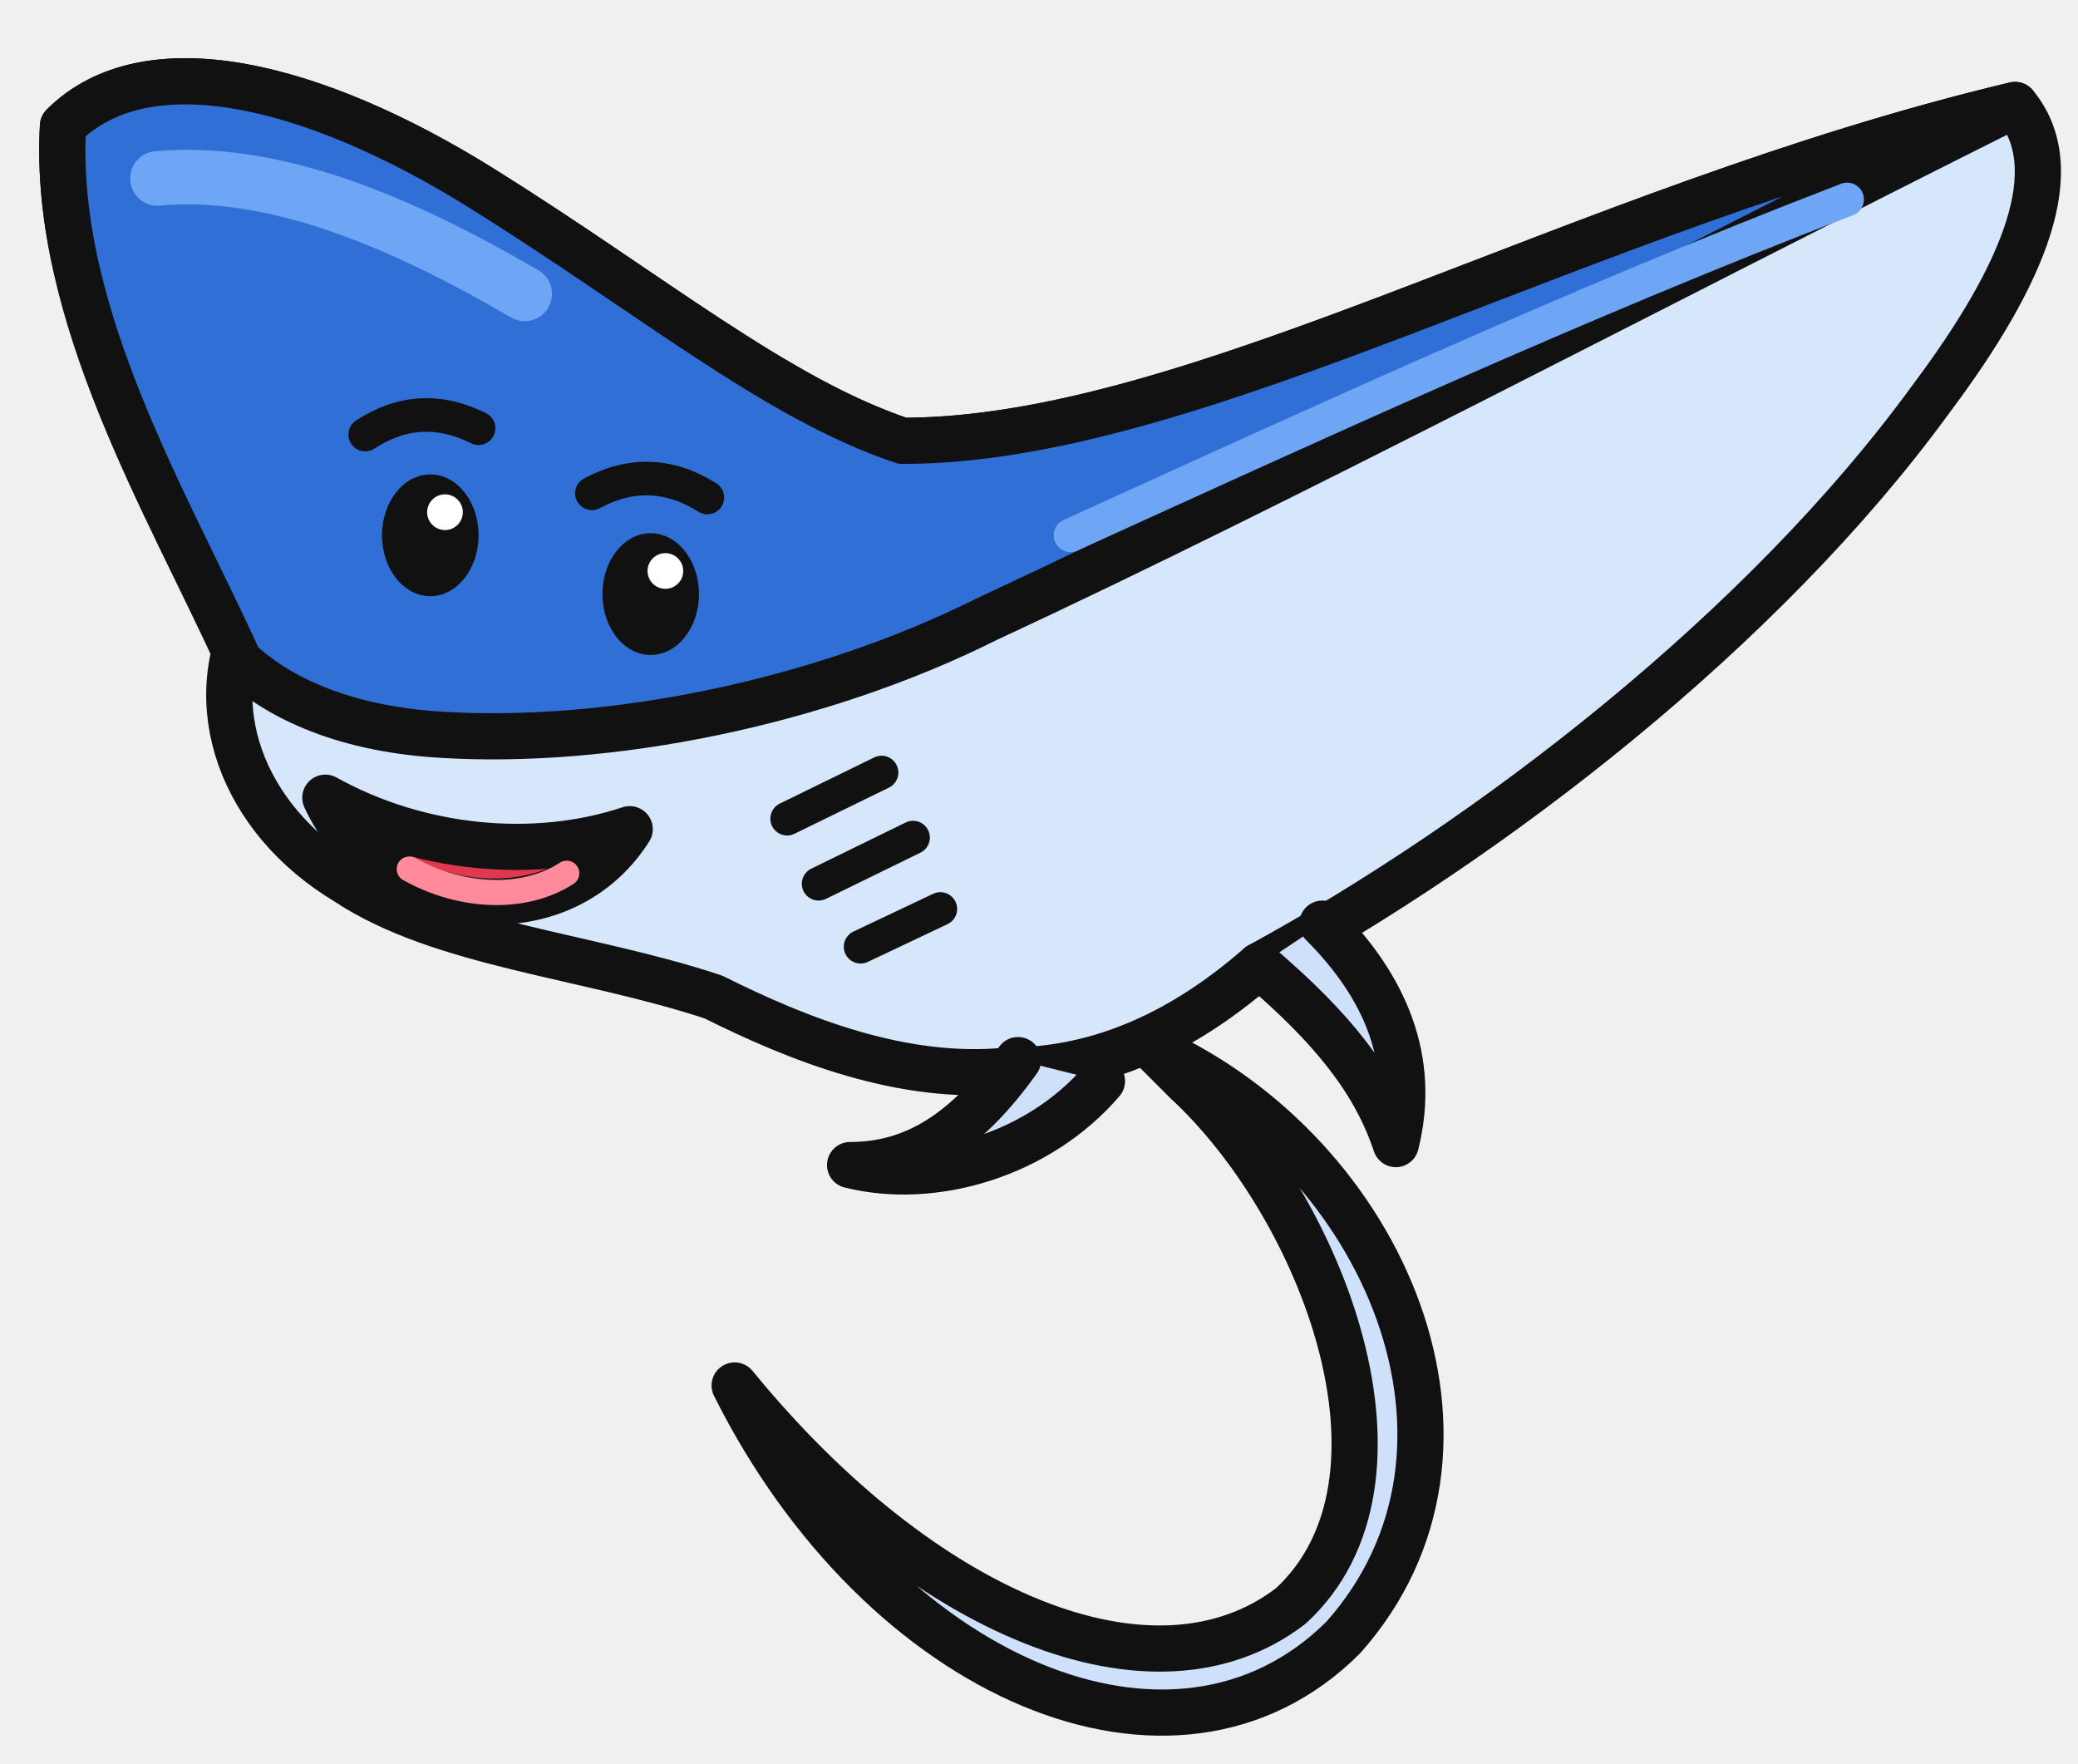
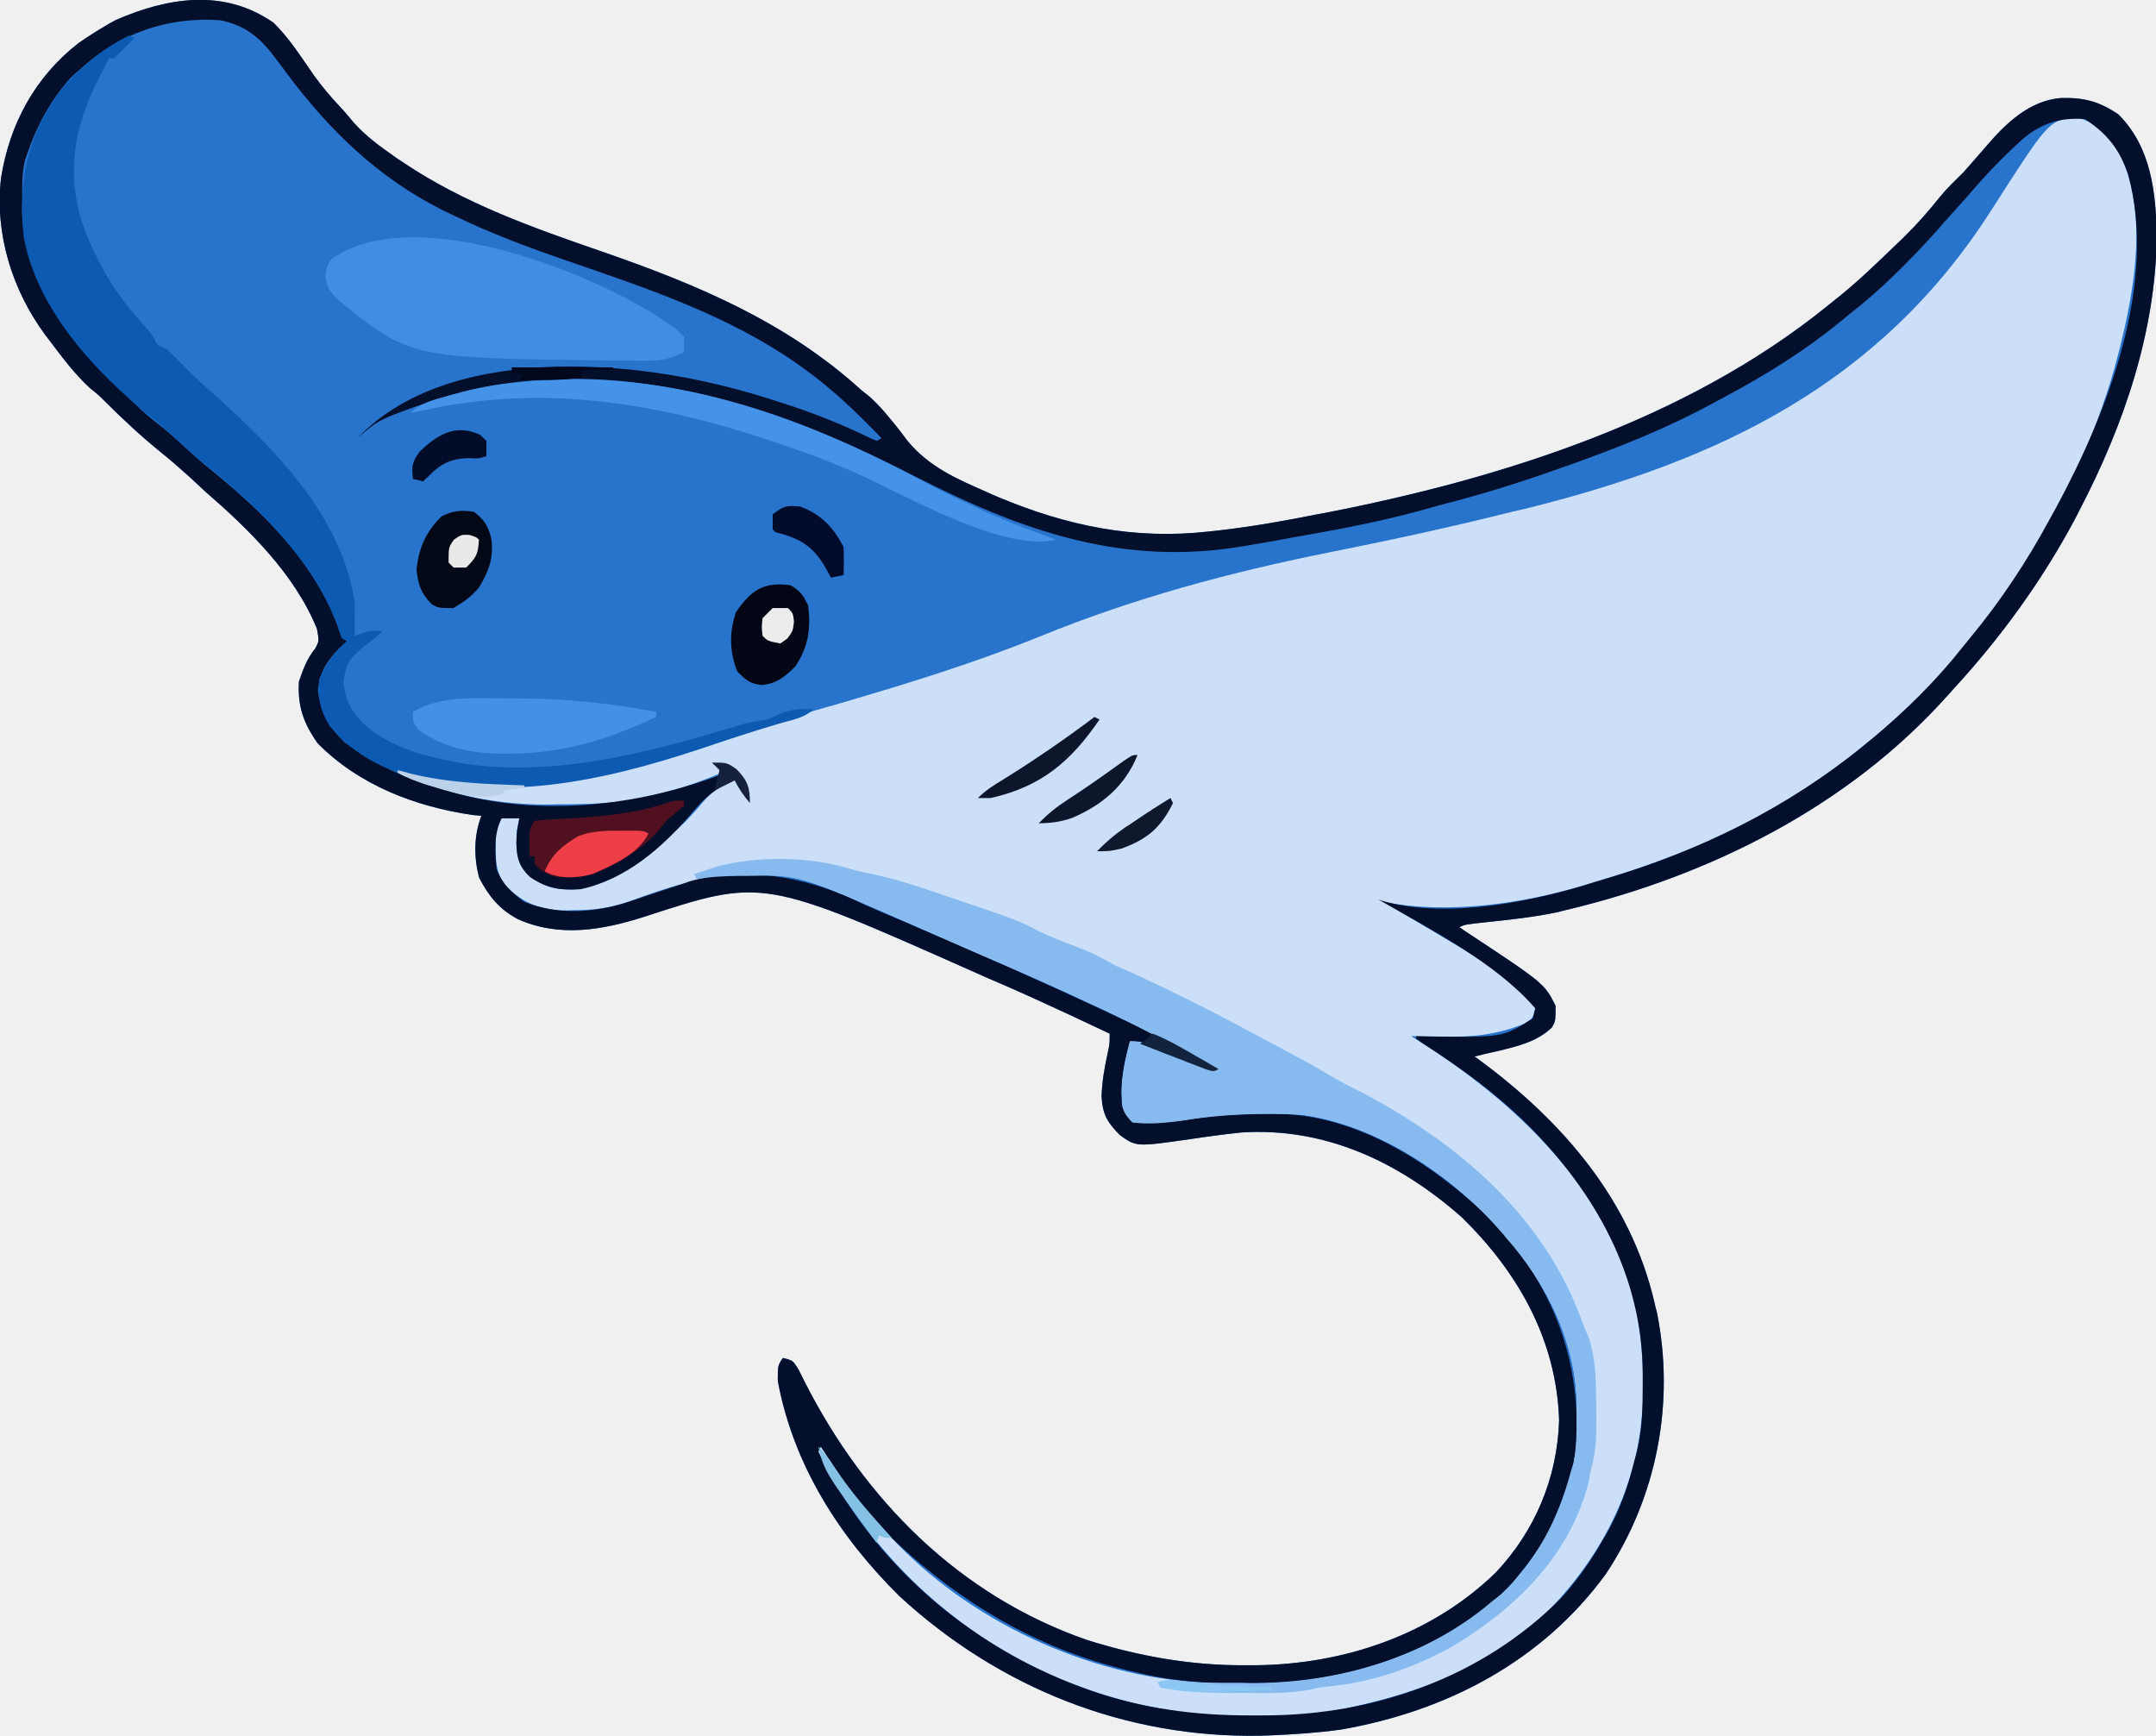
- <svg xmlns="http://www.w3.org/2000/svg" viewBox="1 0 99 84" fill="none" stroke="#111" stroke-width="2.2" stroke-linejoin="round" stroke-linecap="round">
-   <path d="M56 50 C67 55 73 69 65 78 C57 86 43 80 36 66 C45 77 56 81.5 62.5 76.5 C69 70.5 64 57.5 57.5 51.5 Z" fill="#cfe0fb" />
-   <path d="M4 6 C8 2 16 4 24 9 C32 14 38 19 44 21 C58 21 76 10 97 5 C99.5 8 97.5 13 93 19 C85 30 72 40 61 46 C57 49.5 53 51 49 51 C44 51.5 39 49.5 35 47.5 C29 45.5 22 45 17.5 42 C12.5 39 10.5 33.5 13 29 C9 24 3.5 15 4 6 Z" fill="#d6e6fb" />
-   <path d="M4 6 C8 2 16 4 24 9 C32 14 38 19 44 21 C58 21 76 10 97 5 C80 13.5 62 23 48 29.5 C40 33.5 30 35.5 22 35 C17 34.7 14 33 12.4 31.5 C9 24 3.5 15 4 6 Z" fill="#2f6fd6" />
-   <path d="M8.5 8.5 C14 8 20 10.5 26 14" stroke="#6ea5f5" stroke-width="2.6" />
-   <path d="M52 25.5 C63 20.5 76 14.5 89 9.5" stroke="#6ea5f5" stroke-width="1.6" />
-   <path d="M49.5 50.5 C47 54 44.5 55.5 41.5 55.5 C45.5 56.5 50.5 55 53.5 51.5" fill="#cfe0fb" />
-   <path d="M61 46 C64.5 49 66.5 51.5 67.5 54.5 C68.5 50.5 67 47 64 44" fill="#cfe0fb" />
-   <path d="M38.5 39 L43 36.8 M40 42.1 L44.5 39.9 M42 45.1 L45.8 43.3" stroke-width="1.6" />
-   <ellipse cx="21.5" cy="25.5" rx="2.3" ry="2.9" fill="#111" stroke="none" />
-   <ellipse cx="32" cy="28.3" rx="2.3" ry="2.9" fill="#111" stroke="none" />
-   <circle cx="22.2" cy="24.4" r=".85" fill="#fff" stroke="none" />
-   <circle cx="32.7" cy="27.2" r=".85" fill="#fff" stroke="none" />
-   <path d="M18.4 20.7 Q21 19 23.8 20.4 M29.2 23.5 Q32 22 34.7 23.7" stroke-width="1.6" />
-   <path d="M16.5 38 C19 43.5 27.5 45 31 39.5 C26.5 41 21 40.5 16.5 38 Z" fill="#e0384f" />
-   <path d="M20.5 41.4 C23 42.8 26 42.9 28 41.6" stroke="#ff8a9b" stroke-width="1.2" />
+ <svg xmlns="http://www.w3.org/2000/svg" viewBox="0 0 851 685">
+   <path d="M0 0 C6.3 6.2 11 13.7 16 20.9 C19.1 25.1 22.3 29 25.9 32.8 C28 35 29.9 37.3 31.8 39.6 C36.6 44.9 42.1 48.9 48 53 C48.5 53.4 48.5 53.4 51.1 55.1 C75.4 71.4 102.1 80.8 129.6 90.3 C167.1 103.3 202.3 118 232 145 C233.2 145.9 234.3 146.9 235.5 147.8 C238.4 150.5 240.8 153.1 243.2 156.1 C244 157.1 244.8 158 245.6 159 C247.2 161 248.7 163 250.2 165 C258.5 175.1 269.3 179.9 281 185 C281.8 185.4 281.8 185.4 286 187.2 C313.2 198.6 339.7 204.1 369.1 200.8 C370.3 200.7 371.5 200.5 372.8 200.4 C386 198.9 399 196.6 412 194 C412.5 193.9 412.5 193.9 415.3 193.4 C484.5 179.9 557.4 156.9 613 112 C613.9 111.3 614.7 110.6 615.6 109.9 C624.6 102.9 632.8 94.9 641 87 C642 86.1 643 85.1 644 84.1 C649 79.2 653.5 74 657.9 68.5 C660.7 65.1 663.9 62.1 667 59 C670.1 55.5 673.1 52.1 676.1 48.6 C683.8 39.6 693 30.8 705.3 29.7 C714.4 29.4 720.6 31 728.2 36.2 C741.1 49.1 743 67 743.3 84.4 C742.8 122.2 730.3 158.7 713 192 C712.3 193.3 711.6 194.7 710.9 196.1 C697.9 220.4 681.7 242.7 663 263 C662.2 264 661.3 264.9 660.4 265.9 C621.5 309.3 567.1 336.5 511 350 C509.7 350.3 508.3 350.6 507 351 C497.6 353 488.1 354 478.7 355 C470.2 355.9 470.2 355.9 468 357 C468.4 357.2 468.4 357.2 470.1 358.4 C501.6 379.2 501.6 379.2 506 388 C506 394 506 394 504.5 396.6 C498.6 402.2 491.2 403.9 483.5 405.8 C482.6 406 482.6 406 478.1 407 C476.7 407.4 475.4 407.7 474 408 C474.7 408.5 475.4 409 476.2 409.6 C508.7 433.6 535.6 464.6 545 505 C545.3 506.3 545.6 507.7 546 509 C553.2 544.7 546 581.9 525.9 612.2 C500.7 646.8 462.9 666.5 421.2 673.7 C411.8 675 402.4 675.6 393 676 C392 676 390.9 676.1 389.9 676.1 C336.2 677.2 286.3 657.2 247 621 C223.3 597.6 205.1 569.1 199 536 C199 530 199 530 201 527 C205 528 205 528 207.2 531.6 C208 533.2 208.8 534.8 209.6 536.4 C233.3 583.1 270.6 620.7 320.7 638.2 C341.2 644.7 361.8 648.4 383.3 648.3 C384.8 648.3 386.2 648.3 387.7 648.3 C422.6 647.9 457.1 636.3 482.4 611.7 C497.9 595.3 506.7 574.3 507.4 551.6 C506.4 519.9 491.2 493.1 468.8 471.3 C444.1 449.6 415.1 435.9 382 438 C375.3 438.7 368.6 439.6 362 440.6 C340.5 443.7 340.5 443.7 334 439 C329 433.9 327.2 430.9 326.8 423.7 C327 417.7 328 412.2 329.3 406.3 C330 403 330 403 330 399 C325.3 396.8 320.7 394.6 316 392.4 C314.7 391.8 313.4 391.2 312.1 390.6 C304.1 386.9 296.1 383.2 288 379.7 C284 378 280.1 376.3 276.1 374.5 C193.1 337.6 193.1 337.6 146.5 352.8 C129.9 358.1 112.7 361.2 96.2 353.7 C88.9 349.7 84.9 344.7 81.1 337.4 C79 329.2 79 320.9 82 313 C80.9 312.9 79.8 312.8 78.6 312.7 C55.9 309.4 33.7 300.9 17.4 284.4 C11.8 276.5 9.4 269.7 10 260 C11.7 255.1 13.1 251.1 16.4 247 C18 244 18 244 17.1 239.2 C8.4 217.7 -9.7 200 -27 185 C-28.9 183.2 -30.9 181.4 -32.8 179.6 C-36.6 176.2 -40.4 172.8 -44.4 169.6 C-52.2 163.3 -59.6 156.4 -66.7 149.3 C-69 147 -69 147 -72.6 144.1 C-78.5 138.6 -83.2 132.4 -88 126 C-88.7 125.1 -89.3 124.3 -90 123.4 C-103.2 105.5 -110.1 83.5 -107.6 61.3 C-104.2 39.9 -94.2 21.4 -77 8 C-73.4 5.5 -69.8 3.2 -66 1 C-65.4 0.6 -65.4 0.6 -62.3 -1.1 C-41.6 -10.1 -19.5 -13.6 0 0 Z " fill="#2873CB" transform="translate(108,9)" />
+   <path d="M0 0 C7.8 1.6 12.1 6.1 16.9 12.2 C31 37.5 23.2 73.3 16 99.7 C-0.3 156.1 -36.3 211.5 -82.5 247.9 C-83.9 249.2 -85.4 250.4 -86.9 251.6 C-116.8 275.4 -152 291.4 -188.5 301.9 C-189.7 302.3 -191 302.7 -192.3 303.1 C-216.8 310.6 -247.1 315 -272.5 309.9 C-271.3 310.6 -270.1 311.3 -268.9 312 C-223.7 338.7 -223.7 338.7 -212.5 351.9 C-213.5 355.9 -213.5 355.9 -216.8 358 C-227.4 362.3 -237.4 363.4 -248.8 363.1 C-250 363.1 -251.3 363.1 -252.5 363.1 C-255.5 363 -258.5 363 -261.5 362.9 C-260.7 363.4 -259.9 364 -259 364.5 C-219.5 389.4 -183.7 423.4 -172.7 470.4 C-170.7 480.4 -170 490 -170 500.1 C-170 500.9 -170 500.9 -170 504.7 C-170.5 538.1 -185.4 567.8 -208.8 591.2 C-230.2 611.4 -257.2 621.7 -285.5 627.9 C-286.9 628.3 -288.3 628.6 -289.8 629 C-311.1 633.2 -336.2 632.7 -357.5 628.9 C-358.8 628.7 -360.1 628.5 -361.5 628.2 C-409.7 619.1 -452.1 591.9 -480.5 551.9 C-484 546.7 -487.3 541.4 -490.5 535.9 C-491.1 535 -491.7 534 -492.3 533 C-493.4 531 -494.5 529 -495.5 526.9 C-495.2 526.3 -494.8 525.6 -494.5 524.9 C-493.9 525.9 -493.3 526.8 -492.6 527.8 C-484.8 539.8 -476.2 550.5 -466.5 560.9 C-465.8 561.7 -465.1 562.4 -464.4 563.2 C-433.1 595.7 -384.6 617.3 -339.4 618.2 C-336 618.3 -332.7 618.3 -329.4 618.2 C-328.6 618.3 -328.6 618.3 -324.4 618.3 C-290.5 618.3 -255.5 608.3 -229.5 585.9 C-228.4 585.1 -227.2 584.2 -226.1 583.3 C-211.9 569.9 -203.5 553.6 -198.5 534.9 C-198.1 533.7 -197.8 532.6 -197.4 531.3 C-196.2 525.3 -196.2 519.4 -196.2 513.2 C-196.2 512.1 -196.2 510.9 -196.1 509.6 C-196.1 484.3 -207.8 460.6 -224.5 441.9 C-224.9 441.5 -224.9 441.5 -226.7 439.4 C-246 417.3 -275 398.1 -304.5 393.9 C-320.5 393.1 -336.2 393.6 -351.9 396.3 C-358.4 397.2 -365 397.8 -371.5 396.9 C-375.8 392.7 -375.5 391.3 -375.8 385.1 C-375.7 378 -374.3 371.8 -372.5 364.9 C-368.2 364.9 -365.7 365.8 -361.8 367.3 C-360.5 367.8 -359.2 368.3 -357.8 368.8 C-357.2 369.1 -357.2 369.1 -353.8 370.4 C-352.4 371 -351 371.5 -349.6 372 C-346.2 373.3 -342.9 374.6 -339.5 375.9 C-343.5 373.6 -347.5 371.3 -351.5 368.9 C-352.7 368.2 -354 367.5 -355.3 366.8 C-364.8 361.3 -374.6 356.4 -384.6 351.7 C-386.2 351 -387.8 350.2 -389.4 349.5 C-401.3 343.9 -413.3 338.6 -425.4 333.4 C-437 328.4 -448.6 323.3 -460.1 318.2 C-503 299.3 -503 299.3 -523 299.4 C-523.6 299.4 -523.6 299.4 -526.4 299.5 C-541.7 299.8 -555.5 304.3 -569.7 309.6 C-577.3 312.3 -583.9 313.2 -591.9 313.2 C-593.7 313.3 -595.5 313.3 -597.3 313.3 C-606.9 312.6 -612.8 309.8 -619.5 302.9 C-622.5 298.1 -622.9 294.4 -622.8 288.8 C-622.8 287.4 -622.8 286 -622.8 284.6 C-622.5 280.9 -622.5 280.9 -620.5 276.9 C-618.2 276.9 -615.9 276.9 -613.5 276.9 C-613.8 278.6 -614.2 280.2 -614.5 281.9 C-614.9 288.9 -614.8 293.3 -610.5 298.9 C-603.6 304.6 -598.4 305.4 -589.5 304.9 C-575.6 301.7 -565.7 294.6 -555.5 284.9 C-554.1 283.7 -552.7 282.5 -551.2 281.3 C-547.3 277.8 -543.9 274 -540.5 269.9 C-537.2 266.4 -534.8 264.5 -530.5 261.9 C-529.8 261.9 -529.2 261.9 -528.5 261.9 C-526.8 264.2 -525.1 266.6 -523.5 268.9 C-523.9 263.5 -525.6 260.7 -529.5 256.9 C-532.8 256.1 -532.8 256.1 -535.5 255.9 C-535.2 256.4 -535.2 256.4 -533.5 258.9 C-541.1 262.1 -548.6 264.8 -556.5 266.9 C-557.2 267.1 -557.2 267.1 -560.5 268.1 C-573.2 271.1 -585.6 271.4 -598.6 271.4 C-600.3 271.5 -602.1 271.5 -603.9 271.5 C-620.3 271.4 -635.7 268.6 -651.2 263.3 C-652.9 262.7 -654.7 262.1 -656.5 261.5 C-660.5 259.9 -660.5 259.9 -661.5 257.9 C-658.8 258.7 -656.1 259.4 -653.4 260.1 C-642.7 262.4 -632.4 263.3 -621.5 263.2 C-620.1 263.2 -618.8 263.2 -617.4 263.2 C-593.3 263 -570.3 257.4 -547.5 249.9 C-532.5 245 -517.5 240.4 -502.3 236 C-500.5 235.5 -498.8 235 -496.9 234.4 C-493.4 233.4 -489.9 232.4 -486.4 231.4 C-459.8 223.6 -433.5 215.5 -407.9 205.1 C-370.6 189.9 -332.9 179.8 -293.5 171.9 C-269.4 167.1 -245.4 161.9 -221.5 155.9 C-219.9 155.5 -218.3 155.2 -216.7 154.8 C-139.8 135.8 -76.3 105.4 -32.5 36.9 C-10.2 2.1 -10.2 2.1 0 0 Z " fill="#CBDFF8" transform="translate(818.5,46.0625)" />
+   <path d="M0 0 C6.3 6.2 11 13.7 16 20.9 C19.1 25.1 22.3 29 25.9 32.8 C28 35 29.9 37.3 31.8 39.6 C36.6 44.9 42.1 48.9 48 53 C48.5 53.4 48.5 53.4 51.1 55.1 C75.4 71.4 102.1 80.8 129.6 90.3 C167.1 103.3 202.3 118 232 145 C233.2 145.9 234.3 146.9 235.5 147.8 C238.4 150.5 240.8 153.1 243.2 156.1 C244 157.1 244.8 158 245.6 159 C247.2 161 248.7 163 250.2 165 C258.5 175.1 269.3 179.9 281 185 C281.8 185.4 281.8 185.4 286 187.2 C313.2 198.6 339.7 204.1 369.1 200.8 C370.3 200.7 371.5 200.5 372.8 200.4 C386 198.9 399 196.6 412 194 C412.5 193.9 412.5 193.9 415.3 193.4 C484.5 179.9 557.4 156.9 613 112 C613.9 111.3 614.7 110.6 615.6 109.9 C624.6 102.9 632.8 94.9 641 87 C642 86.1 643 85.1 644 84.1 C649 79.2 653.5 74 657.9 68.5 C660.7 65.1 663.9 62.1 667 59 C670.1 55.5 673.1 52.1 676.1 48.6 C683.8 39.6 693 30.8 705.3 29.7 C714.4 29.4 720.6 31 728.2 36.2 C741.1 49.1 743 67 743.3 84.4 C742.8 122.2 730.3 158.7 713 192 C712.3 193.3 711.6 194.7 710.9 196.1 C697.9 220.4 681.7 242.7 663 263 C662.2 264 661.3 264.9 660.4 265.9 C621.5 309.3 567.1 336.5 511 350 C509.7 350.3 508.3 350.6 507 351 C497.6 353 488.1 354 478.7 355 C470.2 355.9 470.2 355.9 468 357 C468.4 357.2 468.4 357.2 470.1 358.4 C501.6 379.2 501.6 379.2 506 388 C506 394 506 394 504.5 396.6 C498.6 402.2 491.2 403.9 483.5 405.8 C482.6 406 482.6 406 478.1 407 C476.7 407.4 475.4 407.7 474 408 C474.7 408.5 475.4 409 476.2 409.6 C508.7 433.6 535.6 464.6 545 505 C545.3 506.3 545.6 507.7 546 509 C553.2 544.7 546 581.9 525.9 612.2 C500.7 646.8 462.9 666.5 421.2 673.7 C411.8 675 402.4 675.6 393 676 C392 676 390.9 676.1 389.9 676.1 C336.2 677.2 286.3 657.2 247 621 C223.3 597.6 205.1 569.1 199 536 C199 530 199 530 201 527 C205 528 205 528 207.2 531.6 C208 533.2 208.8 534.8 209.6 536.4 C233.3 583.1 270.6 620.7 320.7 638.2 C341.2 644.7 361.8 648.4 383.3 648.3 C384.8 648.3 386.2 648.3 387.7 648.3 C422.6 647.9 457.1 636.3 482.4 611.7 C497.9 595.3 506.7 574.3 507.4 551.6 C506.4 519.9 491.2 493.1 468.8 471.3 C444.1 449.6 415.1 435.9 382 438 C375.3 438.7 368.6 439.6 362 440.6 C340.5 443.7 340.5 443.7 334 439 C329 433.9 327.2 430.9 326.8 423.7 C327 417.7 328 412.2 329.3 406.3 C330 403 330 403 330 399 C325.3 396.8 320.7 394.6 316 392.4 C314.7 391.8 313.4 391.2 312.1 390.6 C304.1 386.9 296.1 383.2 288 379.7 C284 378 280.1 376.3 276.1 374.5 C193.1 337.6 193.1 337.6 146.5 352.8 C129.9 358.1 112.7 361.2 96.2 353.7 C88.9 349.7 84.9 344.7 81.1 337.4 C79 329.2 79 320.9 82 313 C80.9 312.9 79.8 312.8 78.6 312.7 C55.9 309.4 33.7 300.9 17.4 284.4 C11.8 276.5 9.4 269.7 10 260 C11.7 255.1 13.1 251.1 16.4 247 C18 244 18 244 17.1 239.2 C8.4 217.7 -9.7 200 -27 185 C-28.9 183.2 -30.9 181.4 -32.8 179.6 C-36.6 176.2 -40.4 172.8 -44.4 169.6 C-52.2 163.3 -59.6 156.4 -66.7 149.3 C-69 147 -69 147 -72.6 144.1 C-78.5 138.6 -83.2 132.4 -88 126 C-88.7 125.1 -89.3 124.3 -90 123.4 C-103.2 105.5 -110.1 83.5 -107.6 61.3 C-104.2 39.9 -94.2 21.4 -77 8 C-73.4 5.5 -69.8 3.2 -66 1 C-65.4 0.6 -65.4 0.6 -62.3 -1.1 C-41.6 -10.1 -19.5 -13.6 0 0 Z M-76 18 C-77.4 19.2 -78.7 20.4 -80.1 21.7 C-87.8 30.3 -93.2 40.1 -97 51 C-97.2 51.5 -97.2 51.5 -98.1 54.1 C-99.3 59.3 -99.3 64.1 -99.2 69.3 C-99.3 71.3 -99.3 73.2 -99.3 75.2 C-97.8 107.9 -74.4 131.7 -52 153 C-49.3 155.4 -46.5 157.7 -43.6 159.9 C-39.7 163.1 -36 166.6 -32.3 170 C-29.5 172.5 -26.7 174.9 -23.8 177.2 C-3.5 193.7 18 214.9 26.1 240.4 C27 243 27 243 29 244 C27.9 245 26.9 246 25.8 247 C20.8 252.2 18.3 256.3 17.5 263.4 C18.4 271.9 21.9 278.1 28 284 C40.2 292.9 52.7 298.5 67.1 302.8 C68.1 303 69 303.3 70.1 303.6 C104.7 313.5 142.6 309.4 176 297 C176 296 176 295 176 294 C175.7 293.7 175.3 293.3 175 293 C179.3 293.2 180.7 293.7 183.9 296.8 C186 300 186 300 186 304 C184.7 302.4 183.4 300.7 182 299 C174.3 302.1 170.3 305.7 165 312 C153.5 325.6 138.8 338.3 121 342 C113 342.5 107.9 341.6 101.2 337.2 C96.9 333 96 330 95.8 323.9 C96 319 96 319 97 314 C94.7 314 92.4 314 90 314 C86.8 320.4 87.4 327 88 334 C90.2 339.9 93.9 343.3 99 347 C113.3 352.7 128.8 351.1 143 346 C149 344 155 342 161 340 C162 339.7 163.1 339.3 164.1 338.9 C185.7 332.8 209.6 337 229.4 346.3 C235.9 349.4 242.5 352.1 249.1 354.9 C275.6 366.2 301.9 377.8 328 390 C329 390.4 329.9 390.9 330.9 391.4 C344.4 397.6 357.3 404.3 370 412 C362 409.9 354.4 406.7 346.7 403.7 C342 402 342 402 338 402 C335.7 410.6 333.8 419.1 335 428 C338 433 338 433 339 434 C347.3 434.6 355.3 433.9 363.5 432.5 C372.7 431.1 381.7 430.7 391 430.6 C392.3 430.6 393.6 430.6 394.9 430.6 C427.7 430.7 457.4 450.3 480.4 472.2 C503.4 496.2 514.9 523.9 514.4 556.9 C513.6 577.4 505 596.4 492 612 C490.9 613.3 489.9 614.7 488.8 616.1 C464 641.7 426.6 654.5 391.4 655.4 C388.2 655.5 384.9 655.5 381.7 655.4 C380.8 655.4 380.8 655.4 376.5 655.4 C363.9 655.2 352.3 654.1 340 651 C338.1 650.6 336.3 650.1 334.4 649.6 C300.5 641 271.5 623.7 246 600 C245.3 599.3 244.5 598.6 243.8 597.9 C232.8 587.4 224.2 574.8 216 562 C215.7 562.7 215.3 563.3 215 564 C235.7 607.2 274.3 640.7 319 657 C320 657.4 321 657.7 322 658.1 C342.9 665.5 364.3 668.2 386.4 668.1 C387.1 668.1 387.1 668.1 390.7 668.1 C434.4 668.1 476.8 653.2 508 622 C514.2 615.2 519.4 607.9 524 600 C524.3 599.4 524.3 599.4 526 596.6 C531.2 587.4 534.5 578.2 537 568 C537.3 567.1 537.5 566.1 537.8 565.2 C540.2 556 540.4 547.2 540.4 537.7 C540.4 536.9 540.4 536.9 540.4 533.2 C540.3 494.8 521.7 461.6 495 435 C482.5 422.6 468.5 412.4 453.7 402.9 C453.3 402.6 453.3 402.6 451 401 C451 400.7 451 400.3 451 400 C451.8 400 451.8 400 456 400.1 C485.1 400.5 485.1 400.5 497 393 C497.3 391.7 497.7 390.4 498 389 C482.3 370.9 456.5 357.8 436 346 C436.5 346.2 436.5 346.2 439.1 347 C464.4 353.6 497.6 346.8 522 339 C523.1 338.7 524.2 338.4 525.3 338 C562.8 327 597.6 309.8 628 285 C629.1 284.1 630.2 283.2 631.3 282.3 C644.4 271.3 656.5 259.4 667 246 C667.4 245.5 667.4 245.5 669.7 242.7 C681.7 228.2 692.1 212.5 701 196 C701.8 194.5 702.7 192.9 703.6 191.3 C723.9 153.7 743.7 103 732 59.8 C728.5 49.8 723.8 43.9 715 38 C705.3 37.3 698 39.5 690.5 45.8 C682.8 52.7 675.7 60.1 669 68 C666.8 70.5 664.5 73 662.3 75.5 C660.2 77.8 658.1 80.1 656.1 82.5 C645.5 94.2 634.4 105.4 622 115 C621.4 115.5 621.4 115.5 618.6 117.8 C604.7 129.2 589.8 138.5 574 147 C572.3 147.9 570.6 148.9 568.8 149.8 C550.9 159.6 532.2 167.1 513 174 C512 174.4 510.9 174.7 509.8 175.1 C493.7 180.9 477.6 186 461 190.2 C458.1 191 455.3 191.8 452.4 192.6 C437.4 196.7 422.3 199.6 407.1 202.3 C403.1 203 399 203.7 395 204.5 C392.5 204.9 389.9 205.4 387.4 205.8 C386.8 205.9 386.8 205.9 383.9 206.4 C335.4 214.9 295.6 200.7 252.9 178.9 C194.8 149.3 128.9 128.1 64.1 148.7 C41.6 156.5 41.6 156.5 33 164 C53.2 143 83.3 136.7 111.4 135.7 C142.5 135.1 171.8 140.4 201.2 150.2 C202.6 150.7 204.1 151.1 205.5 151.6 C215.5 155 225.1 158.9 234.6 163.5 C235.2 163.8 235.2 163.8 238 165 C238.7 164.7 239.3 164.3 240 164 C230.5 154.2 221.1 145 210 137 C208.9 136.2 207.8 135.4 206.7 134.6 C179.5 115.6 148.3 105.1 117.2 94.4 C101.5 89 86 83.3 71 76 C69.4 75.2 67.9 74.5 66.2 73.7 C41.2 61 22.3 42.7 5.6 20.5 C4.5 19 3.4 17.5 2.2 15.9 C1.1 14.5 0.1 13.2 -1 11.7 C-6.6 4.8 -12.2 0.8 -21 -1 C-41.7 -2.5 -60.6 4.1 -76 18 Z " fill="#040F2B" transform="translate(108,9)" />
+   <path d="M0 0 C3.4 1 6.7 1.7 10.2 2.4 C19 4.3 27.4 7.1 35.9 10 C37.5 10.6 39 11.1 40.6 11.6 C66.9 20.5 66.9 20.5 74.9 24.7 C80.8 27.6 87.1 29.8 93.2 32.2 C97.4 33.9 101 35.9 104.9 38.2 C107.2 39.2 109.6 40.2 111.9 41.2 C127.5 48.4 142.8 56 157.9 64.2 C160.1 65.3 162.3 66.5 164.5 67.7 C166.8 68.9 169.2 70.2 171.5 71.4 C172.6 72 173.6 72.6 174.8 73.2 C179.7 75.8 184.6 78.5 189.4 81.4 C193.2 83.7 197 85.7 201 87.6 C240.3 108 275.1 137.5 289.9 180.2 C290.7 182 291.4 183.8 292.2 185.6 C294.5 193.2 294.8 200.3 294.9 208.2 C295 210 295 211.8 295 213.6 C295.1 221.9 295.2 229.2 292.9 237.2 C292.6 238.9 292.2 240.7 291.9 242.5 C284.5 271.2 263.3 291.9 238.6 306.8 C223.4 315.3 206.8 321.2 189.4 322.8 C185.9 323.2 185.9 323.2 181.7 324.2 C173.4 325.6 165.1 325.5 156.7 325.4 C155 325.4 153.3 325.4 151.5 325.4 C141.8 325.4 132.5 325 122.9 323.2 C122.6 322.5 122.3 321.8 121.9 321.2 C125.2 320.4 127.8 320.1 131.1 320.6 C138.6 321.7 146.1 321.4 153.7 321.4 C155.3 321.4 157 321.5 158.7 321.5 C192.7 321.6 227.8 311.6 253.9 289.2 C255.1 288.3 256.2 287.4 257.4 286.5 C271.5 273.1 279.9 256.8 284.9 238.2 C285.1 237.6 285.1 237.6 286 234.6 C287.3 228.5 287.2 222.6 287.2 216.5 C287.2 215.9 287.2 215.9 287.3 212.9 C287.3 187.5 275.6 163.9 258.9 145.2 C258.6 144.7 258.6 144.7 256.7 142.6 C237.4 120.5 208.4 101.3 178.9 97.2 C163 96.4 147.2 96.9 131.5 99.5 C125 100.4 118.4 101.1 111.9 100.2 C107.6 95.9 107.9 94.5 107.7 88.3 C107.7 81.2 109.1 75 110.9 68.2 C115.2 68.2 117.7 69 121.7 70.6 C122.9 71.1 124.2 71.6 125.6 72.1 C126.9 72.6 128.3 73.1 129.7 73.7 C131 74.2 132.4 74.7 133.8 75.3 C137.2 76.6 140.5 77.9 143.9 79.2 C139.9 76.8 135.9 74.5 131.9 72.2 C130.7 71.4 129.4 70.7 128.2 70 C118.6 64.5 108.8 59.6 98.8 54.9 C97.2 54.2 95.7 53.4 94 52.7 C82.1 47.1 70.1 41.8 58 36.6 C46.4 31.7 34.8 26.5 23.3 21.4 C-19.6 2.5 -19.6 2.5 -40.4 2.9 C-41.5 2.9 -42.6 2.9 -43.8 2.9 C-49.3 3 -54.7 3.2 -60.1 4.2 C-60.4 3.5 -60.7 2.8 -61.1 2.2 C-59.1 1.5 -57.1 0.9 -55.1 0.2 C-54 -0.1 -52.9 -0.5 -51.8 -0.9 C-36 -5 -15.5 -4.8 0 0 Z " fill="#87BAEF" transform="translate(335.082,342.832)" />
+   <path d="M0 0 C0.7 0.3 1.3 0.7 2 1 C-0.7 3.7 -3.3 6.3 -6 9 C-6.7 9 -7.3 9 -8 9 C-8.7 10.3 -9.3 11.6 -10 13 C-10.6 14.2 -11.2 15.3 -11.8 16.5 C-21.3 34.9 -24.9 52.8 -18.9 73 C-13.3 89.5 -4.8 103.2 7.1 115.8 C9 118 9 118 11 122 C12.3 122.7 13.6 123.3 15 124 C17 125.8 18.9 127.8 20.8 129.7 C25.3 134.4 30.1 138.7 35 143 C58.8 164.6 84.2 190.6 89 224 C89.1 228.3 89.1 232.6 89 237 C89.9 236.7 90.8 236.3 91.7 236 C95 235 95 235 100 235 C97 238 97 238 92.5 241.3 C86.8 246 85.3 248.2 84.6 255.4 C85.4 263.7 88.8 268.7 95.3 274.1 C105.9 281.7 117.2 284.7 130 287 C130.5 287.1 130.5 287.1 132.8 287.5 C168.6 292.8 206.2 282.8 240.2 272.4 C244.2 271.2 247.9 270.6 252 270 C253.4 269.3 254.9 268.6 256.4 267.9 C261.3 265.9 264.7 265.7 270 266 C266.5 269.5 261.2 270.2 256.6 271.6 C248.2 274.1 240 276.7 231.7 279.5 C195.3 292 153.3 303 115 293 C114.5 292.9 114.5 292.9 111.8 292.3 C98.9 289.6 87.4 282.5 79 272.4 C75.3 266.2 74.3 261.3 75 254 C77.8 247.9 81 243.5 86 239 C85.3 238.7 84.7 238.3 84 238 C83.2 236.1 82.5 234.2 81.9 232.2 C72.4 207.2 50.5 185.3 29.6 169.1 C26.4 166.5 23.5 163.8 20.5 161 C16.7 157.5 12.9 154.1 8.9 150.9 C-13.2 133.1 -36.2 108.6 -41.6 79.8 C-43.9 57.9 -40.5 40.3 -27.6 22.3 C-19.7 12.9 -11.1 5.5 0 0 Z " fill="#0C5AB2" transform="translate(51,14)" />
+   <path d="M0 0 C1 1 2 2 3 3 C3 5 3 7 3 9 C-2 11.4 -5.8 12.4 -11.4 12.4 C-12.8 12.4 -14.2 12.4 -15.7 12.4 C-17.2 12.3 -18.7 12.3 -20.2 12.3 C-21.8 12.3 -23.4 12.3 -25 12.3 C-105.3 11.4 -105.3 11.4 -134 -12 C-137 -15.3 -137.9 -16.5 -138.6 -21 C-138 -25 -138 -25 -136.1 -27.8 C-103.3 -51.2 -28.5 -21.3 0 0 Z " fill="#408DE6" transform="translate(267,130)" />
+   <path d="M0 0 C17.2 9.2 35.1 17.2 53.6 23.5 C32.6 28.7 -6.4 5.7 -25.8 -2.9 C-33.9 -6.4 -42 -9.7 -50.4 -12.5 C-52.5 -13.2 -54.5 -13.9 -56.5 -14.6 C-102.4 -30.3 -148.5 -38.2 -196.4 -27.5 C-198.1 -27.2 -199.7 -26.8 -201.4 -26.5 C-197.3 -30.6 -192.6 -31.5 -187.2 -33.1 C-186.1 -33.4 -185 -33.7 -183.9 -34 C-175.8 -36.3 -167.8 -37.8 -159.4 -38.5 C-158.4 -38.6 -157.4 -38.7 -156.4 -38.8 C-100.7 -44.3 -48.3 -26 0 0 Z " fill="#4493E9" transform="translate(363.4375,189.5)" />
+   <path d="M0 0 C1.9 0 3.8 0 5.8 0 C23.7 0.1 40.8 2 58.4 5.3 C58.4 6 58.4 6.6 58.4 7.3 C39.4 16.2 22.1 21.6 1 21.8 C-0.3 21.8 -1.5 21.8 -2.8 21.8 C-15.2 21.7 -25.3 19.4 -35.6 12.3 C-37.6 9.3 -37.6 9.3 -37.6 5.3 C-26.4 -1.4 -12.6 -0 0 0 Z " fill="#4290E8" transform="translate(200.625,275.6875)" />
+   <path d="M0 0 C0 0.7 0 1.3 0 2 C-2.3 4 -4.7 6 -7 8 C-7.6 8.8 -8.2 9.6 -8.9 10.4 C-16.4 19.6 -28.5 27.1 -40 30 C-51.7 30.5 -51.7 30.5 -57 27 C-57.7 26.3 -58.3 25.7 -59 25 C-59 24 -59 23 -59 22 C-59.7 22 -60.3 22 -61 22 C-61.2 11.4 -61.2 11.4 -59 8 C-54.7 7.5 -50.5 7.3 -46.2 7.1 C-32.9 6.3 -19.4 5.2 -6.7 0.9 C-4 0 -4 0 0 0 Z " fill="#501020" transform="translate(270,316)" />
+   <path d="M0 0 C4 2.3 4.9 3.8 7 8 C8.1 17.2 7.1 24.1 2 32 C-2.4 36.3 -5.2 38.7 -11.3 39.4 C-16 38.9 -17.7 37.4 -21 34 C-24.1 26.2 -24.2 18.5 -21.5 10.6 C-15.4 1.9 -10.8 -1.4 0 0 Z " fill="#030715" transform="translate(312,231)" />
+   <path d="M0 0 C4.2 3 5.9 6 7 11 C7.8 18.7 5.9 23.4 2 30 C-1.2 33.7 -3.7 35.4 -8 38 C-14 38 -14 38 -16.7 36.4 C-20.9 32 -21.9 29 -22.6 22.9 C-21.7 14.2 -18.9 7.9 -12.7 1.8 C-8 -0.5 -5.1 -0.7 0 0 Z " fill="#030816" transform="translate(187,202)" />
+   <path d="M0 0 C0.8 -0 0.8 -0 4.9 -0 C8.8 0.1 8.8 0.1 10.8 1.1 C6.7 9.3 -3.1 13.4 -11.2 17.1 C-17.8 18.8 -24.1 19.2 -30.2 16.1 C-27.5 9.4 -23.2 5.9 -17 2.2 C-11.3 -0 -6 -0 0 0 Z " fill="#EE3F49" transform="translate(245.1875,327.875)" />
+   <path d="M0 0 C8.1 3 13.1 8.3 17 16 C17.1 19.7 17.1 23.3 17 27 C15.4 27.3 13.7 27.7 12 28 C11.1 26.5 10.3 24.9 9.4 23.3 C4.3 15 -0.6 12.5 -10 10 C-10.3 9.7 -10.7 9.3 -11 9 C-11 7 -11 5 -11 3 C-6.5 -0.4 -5.4 -0.6 0 0 Z " fill="#010B2A" transform="translate(316,200)" />
+   <path d="M0 0 C0.7 0.3 1.3 0.7 2 1 C-9.3 17.5 -20.9 27.5 -41 32 C-42.6 32 -44.3 32 -46 32 C-42.9 28.9 -40 27.1 -36.2 24.8 C-23.8 17.1 -11.7 8.8 0 0 Z " fill="#0D162B" transform="translate(432,283)" />
+   <path d="M0 0 C0.4 0.4 0.4 0.4 2.5 2.4 C2.5 4.4 2.5 6.3 2.5 8.4 C-0.5 9.4 -0.5 9.4 -4.7 9.2 C-11.4 9.4 -15.6 11.4 -20.2 16.2 C-21 16.9 -21.7 17.6 -22.5 18.4 C-23.8 18 -25.1 17.7 -26.5 17.4 C-27.1 12.5 -26.8 10.7 -23.9 6.7 C-16.9 -0.1 -9.6 -4.5 0 0 Z " fill="#010C28" transform="translate(189.5,171.625)" />
+   <path d="M0 0 C-4.9 12.2 -13.9 19.7 -25.7 24.8 C-30.1 26.4 -34.3 26.9 -39 27 C-35.4 23.2 -31.7 20.3 -27.2 17.4 C-19.8 12.6 -12.6 7.5 -5.4 2.3 C-2 0 -2 0 0 0 Z " fill="#0D172C" transform="translate(449,298)" />
+   <path d="M0 0 C0.3 0.7 0.7 1.3 1 2 C-3.8 11.6 -9 16.2 -19.2 19.9 C-24 21 -24 21 -29 21 C-25.5 17.4 -22 14.4 -17.9 11.6 C-16.7 10.9 -15.6 10.1 -14.4 9.3 C-9.7 6.1 -4.9 3 0 0 Z " fill="#0F182C" transform="translate(462,315)" />
+   <path d="M0 0 C2 0 4 0 6 0 C8 2 8 2 8.4 5.3 C8 9 8 9 5.8 12 C4.9 12.7 4 13.3 3 14 C-2 13 -2 13 -4 11 C-4.4 7.6 -4.4 7.6 -4 4 C-2.7 2.7 -1.4 1.4 0 0 Z " fill="#ECECED" transform="translate(305,240)" />
+   <path d="M0 0 C0.9 0.2 0.9 0.2 5.2 1.4 C20.1 5 34.7 5.5 50 6 C50 6.3 50 6.7 50 7 C47.4 7.3 44.7 7.7 42 8 C42 8.3 42 8.7 42 9 C32.9 12.2 25.4 9.7 16.4 7.1 C14.6 6.6 12.8 6.1 10.9 5.6 C7 4.3 3.6 3 0 1 C0 0.7 0 0.3 0 0 Z " fill="#BBD1E9" transform="translate(157,304)" />
+   <path d="M0 0 C13.2 0 26.4 0 40 0 C40 0.3 40 0.7 40 1 C35.7 1 31.4 1 27 1 C27.3 2 27.7 3 28 4 C19.7 5.2 11.4 5.1 3 5 C3.3 4.3 3.7 3.7 4 3 C2.7 2.7 1.4 2.3 0 2 C0 1.3 0 0.7 0 0 Z " fill="#01071C" transform="translate(202,145)" />
+   <path d="M0 0 C2.8 0.9 2.8 0.9 3.8 1.9 C3.4 7.6 3 8.6 -1.2 12.9 C-2.9 12.9 -4.6 12.9 -6.2 12.9 C-6.9 12.2 -7.6 11.6 -8.2 10.9 C-8.2 4.9 -8.2 4.9 -6.1 1.9 C-3.2 -0.1 -3.2 -0.1 0 0 Z " fill="#E9E9EA" transform="translate(185.25,211.125)" />
+   <path d="M0 0 C2.8 2.8 4.5 5.2 6.6 8.5 C13.2 18.4 21 27.2 29 36 C26 36 26 36 24 35 C23.7 36 23.3 37 23 38 C2.4 9.8 2.4 9.8 0 0 Z " fill="#84C1E5" transform="translate(323,571)" />
+   <path d="M0 0 C5.6 2.2 10.6 5.1 15.8 8.1 C16.8 8.7 17.8 9.3 18.8 9.8 C21.2 11.2 23.6 12.6 26 14 C24 15 24 15 21.1 14.1 C19.9 13.6 18.7 13.2 17.5 12.7 C16.2 12.2 14.9 11.7 13.5 11.2 C12.1 10.6 10.8 10.1 9.4 9.6 C8 9 6.6 8.5 5.2 8 C1.8 6.6 -1.6 5.3 -5 4 C-3.7 3 -2.4 2 -1 1 C-0.7 0.7 -0.3 0.3 0 0 Z " fill="#12233E" transform="translate(455,408)" />
+   <path d="M0 0 C6 0 6 0 9.8 2.7 C14.1 7.1 15 9.9 15 16 C12.5 13 10.7 10.5 9 7 C7.7 7.7 7.7 7.7 1 11 C1.7 8.3 2.3 5.7 3 3 C2 2 1 1 0 0 Z " fill="#16223D" transform="translate(281,301)" />
+   <path d="M0 0 C11.4 1.4 22.8 1.8 34.3 2.1 C34.3 2.5 34.3 2.8 34.3 3.1 C29.6 3.4 24.9 3.6 20.2 3.8 C18.9 3.8 17.6 3.9 16.2 3.9 C7.5 4.3 -1.2 4.2 -9.7 2.1 C-10 1.5 -10.3 0.8 -10.7 0.1 C-6.8 -1.2 -4.1 -0.5 0 0 Z " fill="#8CC7F4" transform="translate(467.6875,663.875)" />
</svg>
